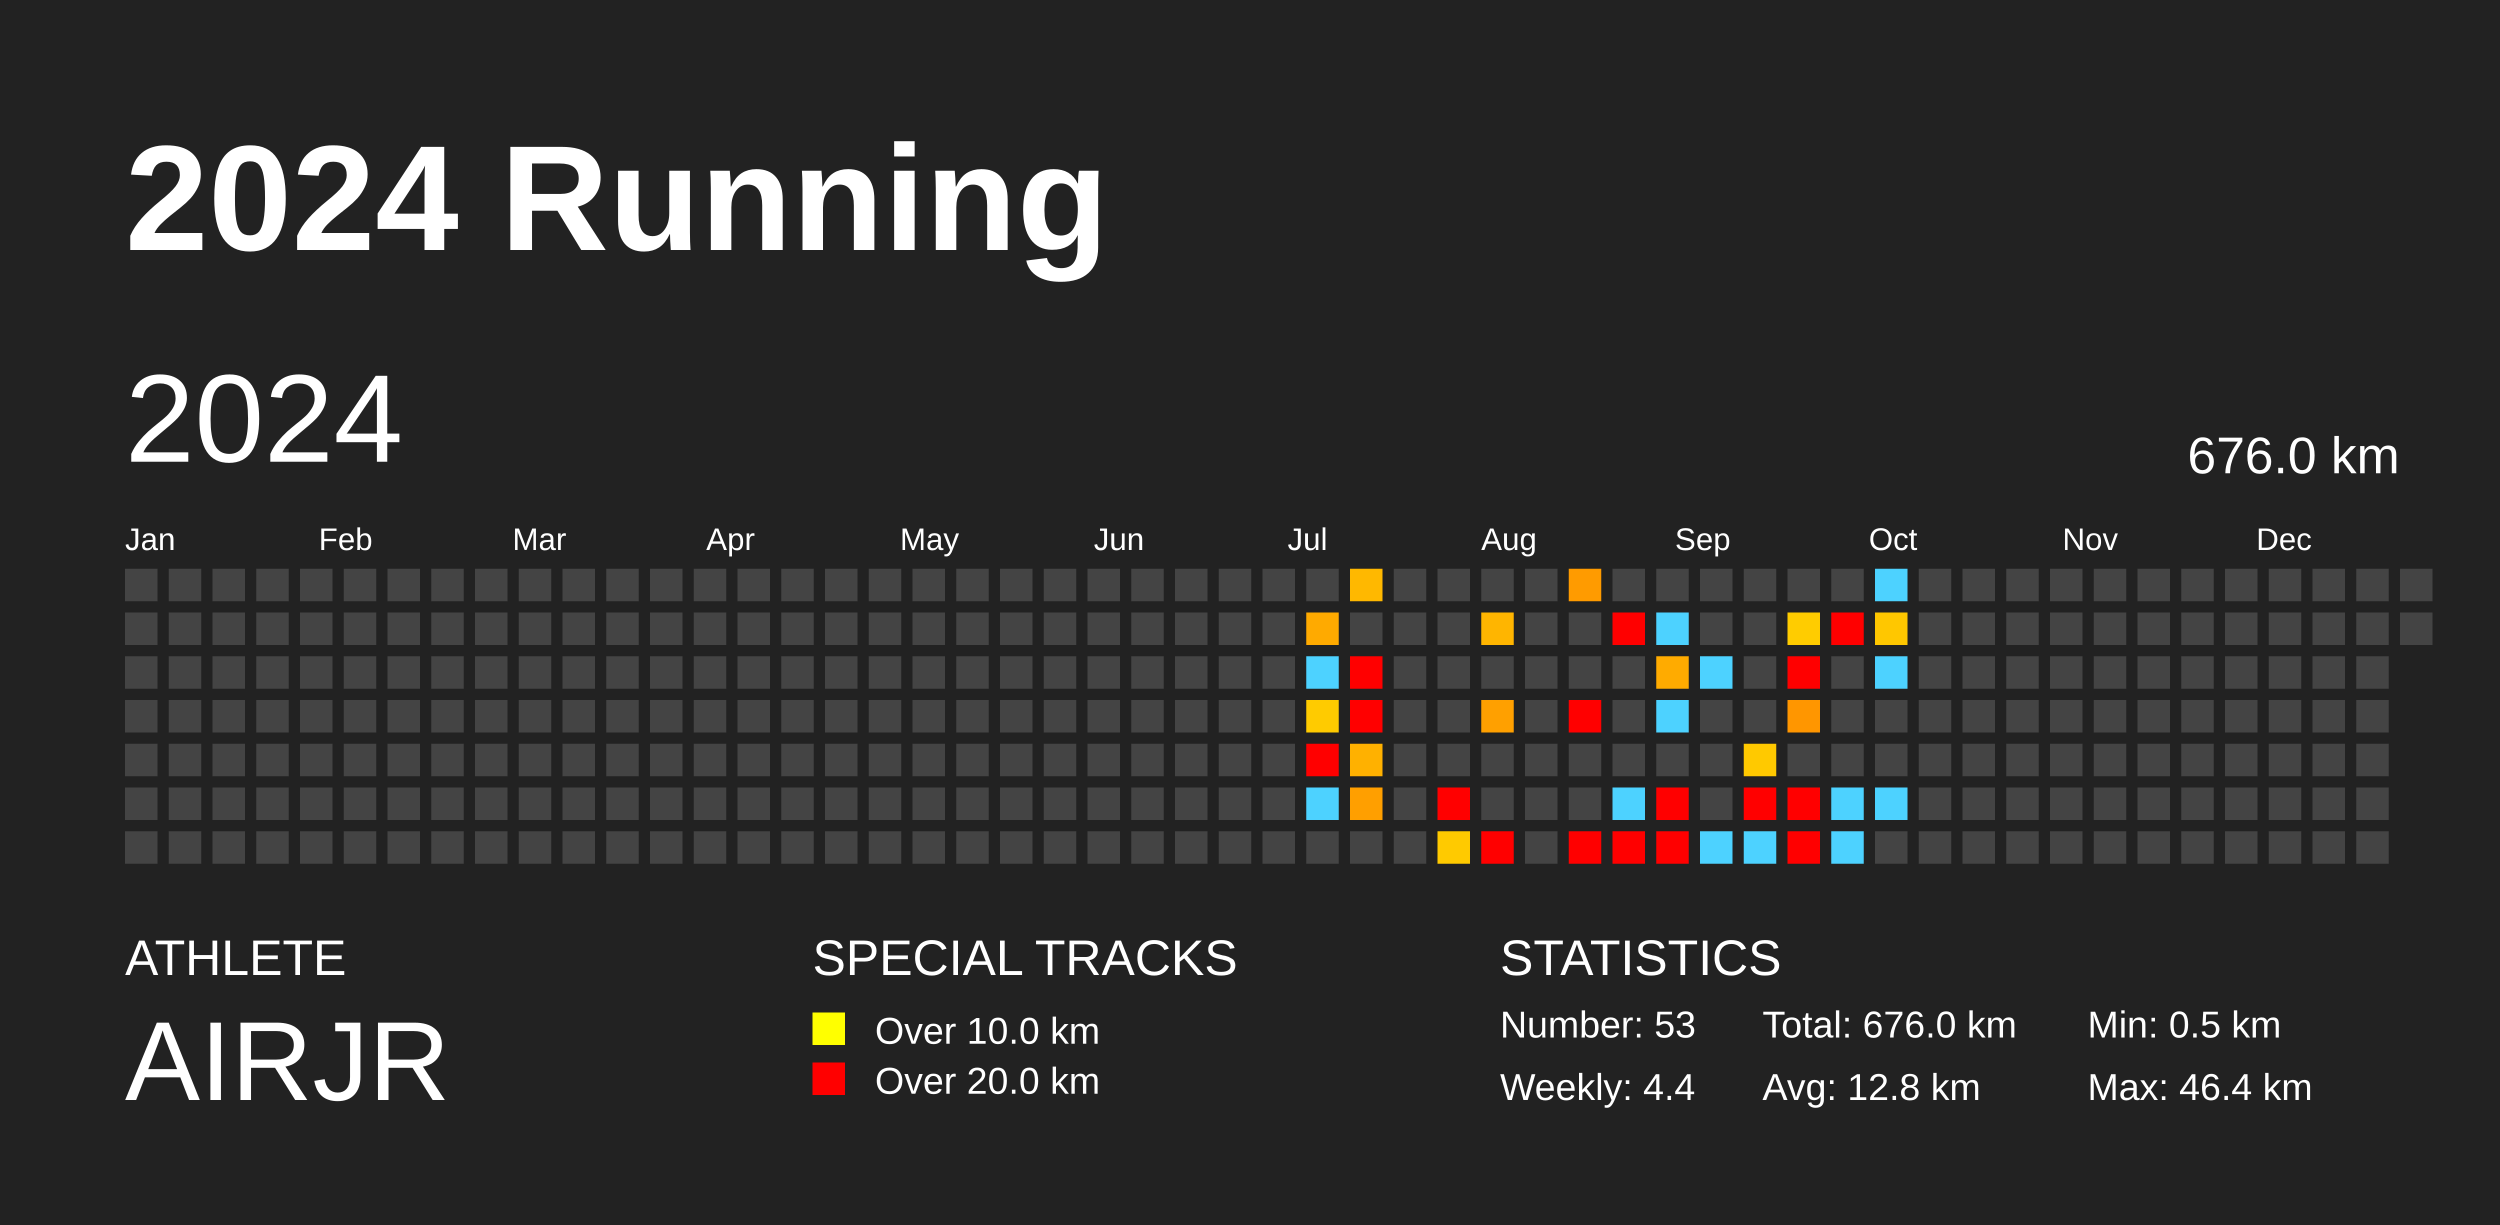
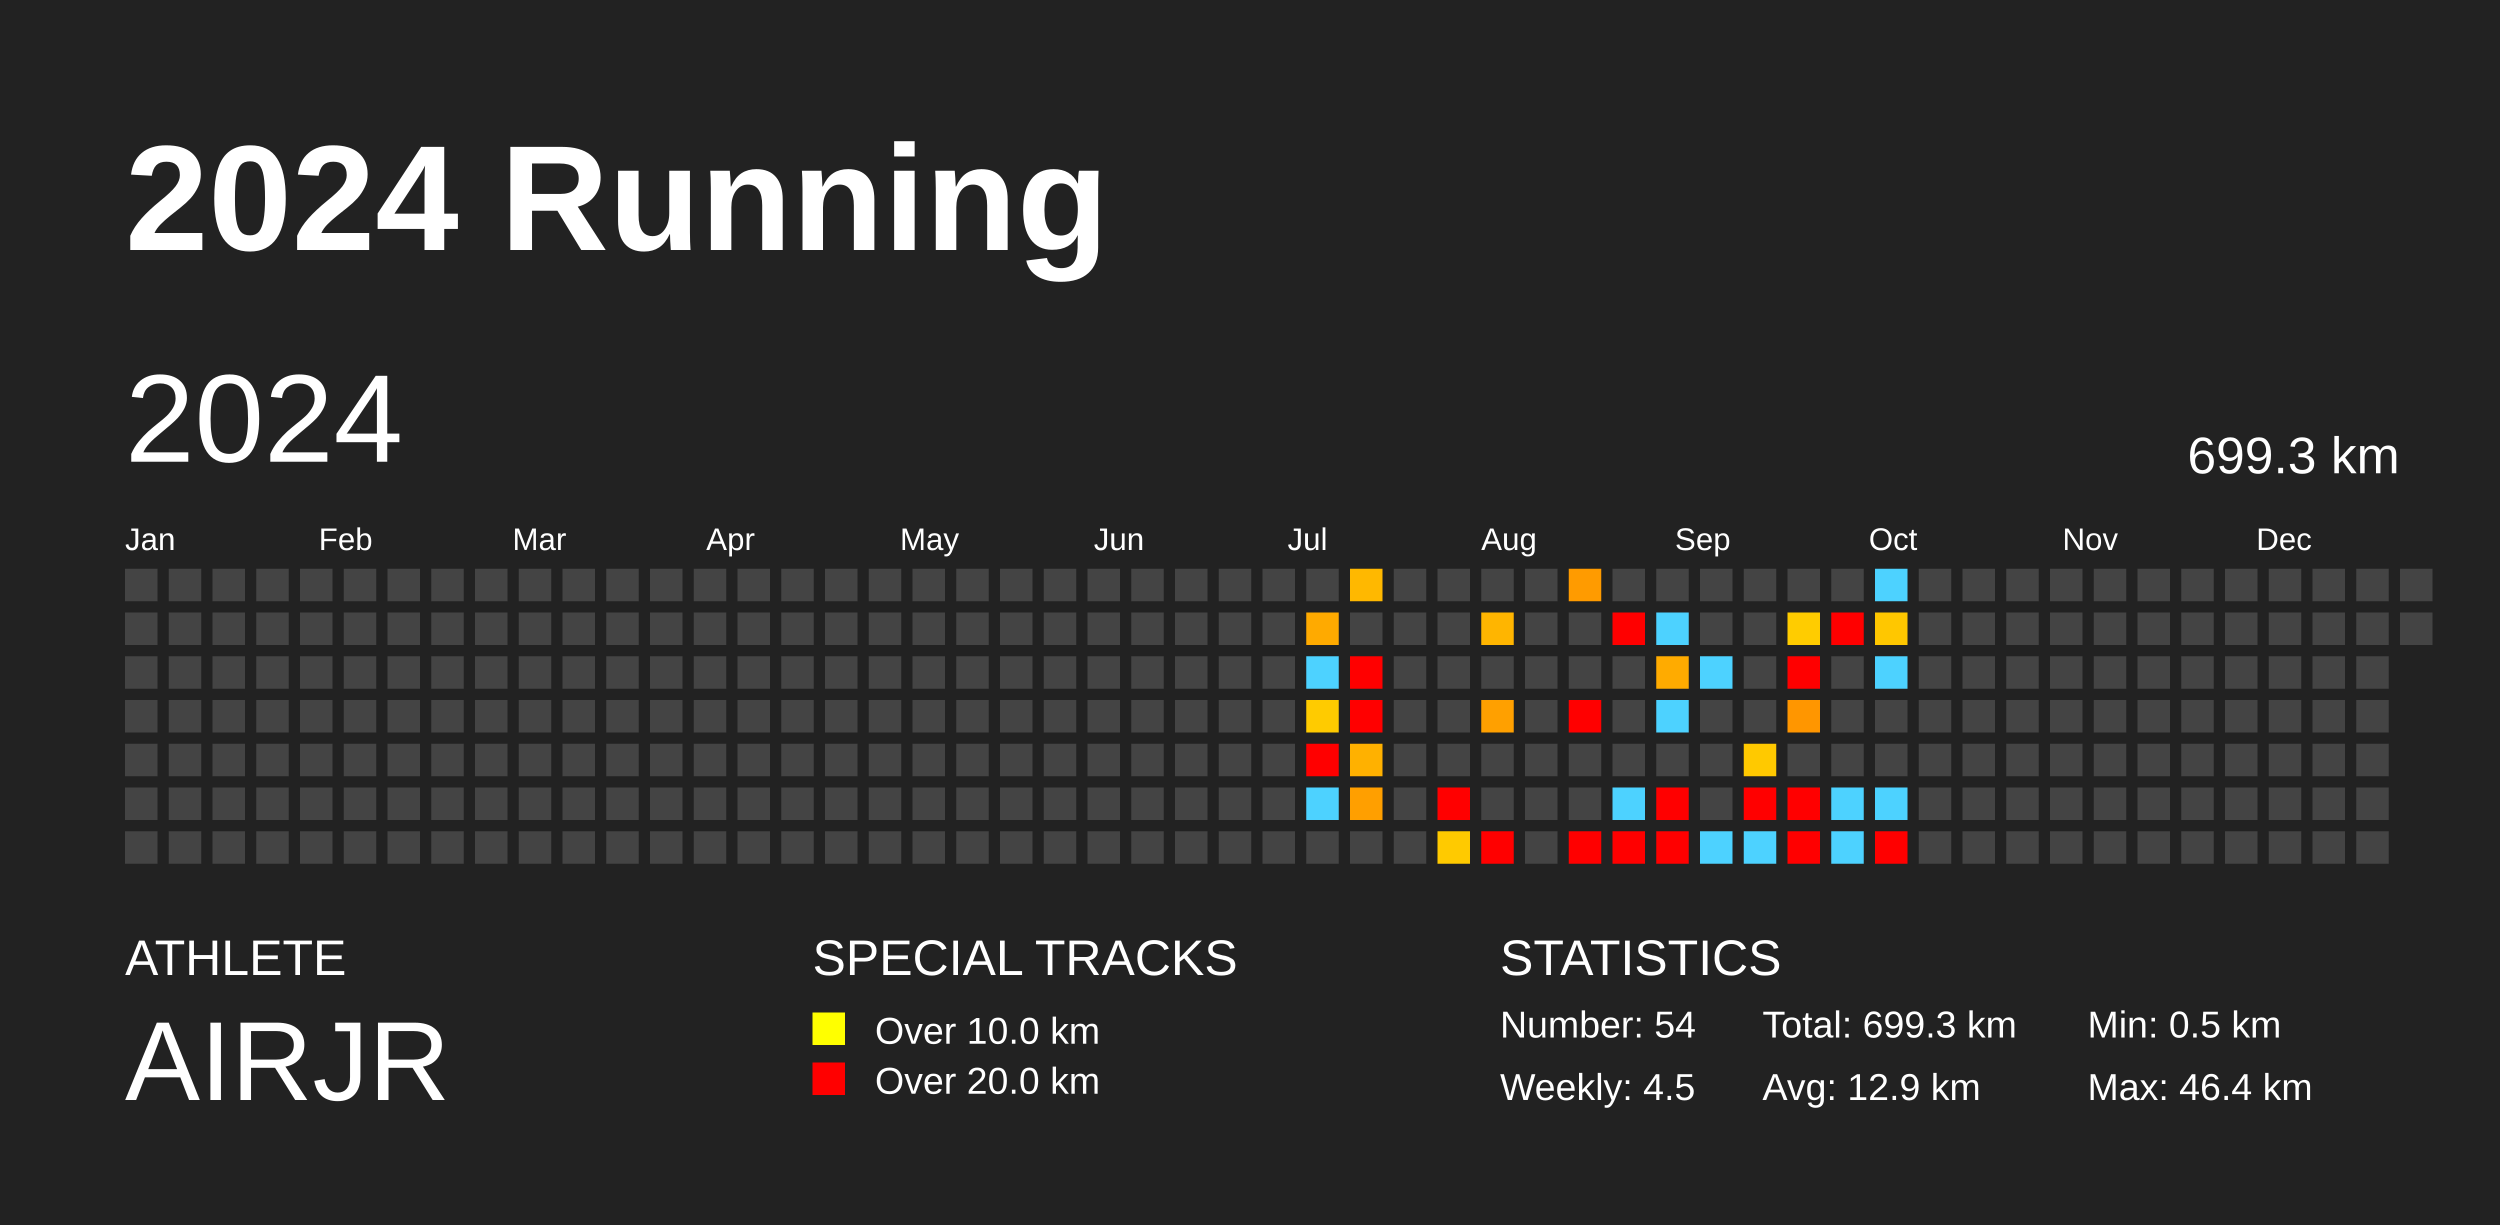
<svg xmlns="http://www.w3.org/2000/svg" baseProfile="full" height="98mm" version="1.1" viewBox="0,0,200,98" width="200mm">
  <defs />
  <rect fill="#222222" height="98" width="200" x="0" y="0" />
  <text fill="#FFFFFF" style="font-size:12px; font-family:Arial; font-weight:bold;" x="10" y="20">2024 Running</text>
  <text fill="#FFFFFF" style="font-size:4px; font-family:Arial" x="10" y="78">ATHLETE</text>
  <text fill="#FFFFFF" style="font-size:9px; font-family:Arial" x="10" y="88">AIRJR</text>
  <text fill="#FFFFFF" style="font-size:4px; font-family:Arial" x="65" y="78">SPECIAL TRACKS</text>
  <rect fill="yellow" height="2.6" width="2.6" x="65" y="81" />
  <text fill="#FFFFFF" style="font-size:3px; font-family:Arial" x="70" y="83.5">Over 10.0 km</text>
  <rect fill="red" height="2.6" width="2.6" x="65" y="85" />
  <text fill="#FFFFFF" style="font-size:3px; font-family:Arial" x="70" y="87.5">Over 20.0 km</text>
  <text fill="#FFFFFF" style="font-size:4px; font-family:Arial" x="120" y="78">STATISTICS</text>
-   <text fill="#FFFFFF" style="font-size:3px; font-family:Arial" x="120" y="83">Number: 53</text>
-   <text fill="#FFFFFF" style="font-size:3px; font-family:Arial" x="120" y="88">Weekly: 4.4</text>
-   <text fill="#FFFFFF" style="font-size:3px; font-family:Arial" x="141" y="83">Total: 676.0 km</text>
-   <text fill="#FFFFFF" style="font-size:3px; font-family:Arial" x="141" y="88">Avg: 12.8 km</text>
+   <text fill="#FFFFFF" style="font-size:3px; font-family:Arial" x="120" y="83">Number: 54</text>
+   <text fill="#FFFFFF" style="font-size:3px; font-family:Arial" x="120" y="88">Weekly: 4.5</text>
+   <text fill="#FFFFFF" style="font-size:3px; font-family:Arial" x="141" y="83">Total: 699.3 km</text>
+   <text fill="#FFFFFF" style="font-size:3px; font-family:Arial" x="141" y="88">Avg: 12.9 km</text>
  <text fill="#FFFFFF" style="font-size:3px; font-family:Arial" x="167" y="83">Min: 0.5 km</text>
  <text fill="#FFFFFF" style="font-size:3px; font-family:Arial" x="167" y="88">Max: 46.4 km</text>
  <text dominant-baseline="hanging" fill="#FFFFFF" style="font-size:10.0px; font-family:Arial;" x="10" y="30">2024</text>
-   <text dominant-baseline="hanging" fill="#FFFFFF" style="font-size:4.125px; font-family:Arial;" x="175" y="35">676.0 km</text>
+   <text dominant-baseline="hanging" fill="#FFFFFF" style="font-size:4.125px; font-family:Arial;" x="175" y="35">699.3 km</text>
  <text fill="#FFFFFF" style="font-size:2.5px; font-family:Arial" x="10.0" y="44">Jan</text>
  <text fill="#FFFFFF" style="font-size:2.5px; font-family:Arial" x="25.5" y="44">Feb</text>
  <text fill="#FFFFFF" style="font-size:2.5px; font-family:Arial" x="41.0" y="44">Mar</text>
  <text fill="#FFFFFF" style="font-size:2.5px; font-family:Arial" x="56.5" y="44">Apr</text>
  <text fill="#FFFFFF" style="font-size:2.5px; font-family:Arial" x="72.0" y="44">May</text>
  <text fill="#FFFFFF" style="font-size:2.5px; font-family:Arial" x="87.5" y="44">Jun</text>
  <text fill="#FFFFFF" style="font-size:2.5px; font-family:Arial" x="103.0" y="44">Jul</text>
  <text fill="#FFFFFF" style="font-size:2.5px; font-family:Arial" x="118.5" y="44">Aug</text>
  <text fill="#FFFFFF" style="font-size:2.5px; font-family:Arial" x="134.0" y="44">Sep</text>
  <text fill="#FFFFFF" style="font-size:2.5px; font-family:Arial" x="149.5" y="44">Oct</text>
  <text fill="#FFFFFF" style="font-size:2.5px; font-family:Arial" x="165.0" y="44">Nov</text>
  <text fill="#FFFFFF" style="font-size:2.5px; font-family:Arial" x="180.5" y="44">Dec</text>
  <rect fill="#444444" height="2.6" width="2.6" x="10.0" y="45.5" />
  <rect fill="#444444" height="2.6" width="2.6" x="10.0" y="49.0" />
  <rect fill="#444444" height="2.6" width="2.6" x="10.0" y="52.5" />
  <rect fill="#444444" height="2.6" width="2.6" x="10.0" y="56.0" />
  <rect fill="#444444" height="2.6" width="2.6" x="10.0" y="59.5" />
  <rect fill="#444444" height="2.6" width="2.6" x="10.0" y="63.0" />
  <rect fill="#444444" height="2.6" width="2.6" x="10.0" y="66.5" />
  <rect fill="#444444" height="2.6" width="2.6" x="13.5" y="45.5" />
  <rect fill="#444444" height="2.6" width="2.6" x="13.5" y="49.0" />
  <rect fill="#444444" height="2.6" width="2.6" x="13.5" y="52.5" />
  <rect fill="#444444" height="2.6" width="2.6" x="13.5" y="56.0" />
  <rect fill="#444444" height="2.6" width="2.6" x="13.5" y="59.5" />
  <rect fill="#444444" height="2.6" width="2.6" x="13.5" y="63.0" />
  <rect fill="#444444" height="2.6" width="2.6" x="13.5" y="66.5" />
  <rect fill="#444444" height="2.6" width="2.6" x="17.0" y="45.5" />
  <rect fill="#444444" height="2.6" width="2.6" x="17.0" y="49.0" />
  <rect fill="#444444" height="2.6" width="2.6" x="17.0" y="52.5" />
  <rect fill="#444444" height="2.6" width="2.6" x="17.0" y="56.0" />
  <rect fill="#444444" height="2.6" width="2.6" x="17.0" y="59.5" />
  <rect fill="#444444" height="2.6" width="2.6" x="17.0" y="63.0" />
  <rect fill="#444444" height="2.6" width="2.6" x="17.0" y="66.5" />
  <rect fill="#444444" height="2.6" width="2.6" x="20.5" y="45.5" />
  <rect fill="#444444" height="2.6" width="2.6" x="20.5" y="49.0" />
  <rect fill="#444444" height="2.6" width="2.6" x="20.5" y="52.5" />
  <rect fill="#444444" height="2.6" width="2.6" x="20.5" y="56.0" />
  <rect fill="#444444" height="2.6" width="2.6" x="20.5" y="59.5" />
  <rect fill="#444444" height="2.6" width="2.6" x="20.5" y="63.0" />
  <rect fill="#444444" height="2.6" width="2.6" x="20.5" y="66.5" />
  <rect fill="#444444" height="2.6" width="2.6" x="24.0" y="45.5" />
  <rect fill="#444444" height="2.6" width="2.6" x="24.0" y="49.0" />
  <rect fill="#444444" height="2.6" width="2.6" x="24.0" y="52.5" />
  <rect fill="#444444" height="2.6" width="2.6" x="24.0" y="56.0" />
  <rect fill="#444444" height="2.6" width="2.6" x="24.0" y="59.5" />
  <rect fill="#444444" height="2.6" width="2.6" x="24.0" y="63.0" />
  <rect fill="#444444" height="2.6" width="2.6" x="24.0" y="66.5" />
  <rect fill="#444444" height="2.6" width="2.6" x="27.5" y="45.5" />
  <rect fill="#444444" height="2.6" width="2.6" x="27.5" y="49.0" />
  <rect fill="#444444" height="2.6" width="2.6" x="27.5" y="52.5" />
  <rect fill="#444444" height="2.6" width="2.6" x="27.5" y="56.0" />
  <rect fill="#444444" height="2.6" width="2.6" x="27.5" y="59.5" />
  <rect fill="#444444" height="2.6" width="2.6" x="27.5" y="63.0" />
  <rect fill="#444444" height="2.6" width="2.6" x="27.5" y="66.5" />
  <rect fill="#444444" height="2.6" width="2.6" x="31.0" y="45.5" />
  <rect fill="#444444" height="2.6" width="2.6" x="31.0" y="49.0" />
  <rect fill="#444444" height="2.6" width="2.6" x="31.0" y="52.5" />
  <rect fill="#444444" height="2.6" width="2.6" x="31.0" y="56.0" />
  <rect fill="#444444" height="2.6" width="2.6" x="31.0" y="59.5" />
  <rect fill="#444444" height="2.6" width="2.6" x="31.0" y="63.0" />
  <rect fill="#444444" height="2.6" width="2.6" x="31.0" y="66.5" />
  <rect fill="#444444" height="2.6" width="2.6" x="34.5" y="45.5" />
  <rect fill="#444444" height="2.6" width="2.6" x="34.5" y="49.0" />
  <rect fill="#444444" height="2.6" width="2.6" x="34.5" y="52.5" />
  <rect fill="#444444" height="2.6" width="2.6" x="34.5" y="56.0" />
  <rect fill="#444444" height="2.6" width="2.6" x="34.5" y="59.5" />
  <rect fill="#444444" height="2.6" width="2.6" x="34.5" y="63.0" />
  <rect fill="#444444" height="2.6" width="2.6" x="34.5" y="66.5" />
  <rect fill="#444444" height="2.6" width="2.6" x="38.0" y="45.5" />
  <rect fill="#444444" height="2.6" width="2.6" x="38.0" y="49.0" />
  <rect fill="#444444" height="2.6" width="2.6" x="38.0" y="52.5" />
  <rect fill="#444444" height="2.6" width="2.6" x="38.0" y="56.0" />
  <rect fill="#444444" height="2.6" width="2.6" x="38.0" y="59.5" />
  <rect fill="#444444" height="2.6" width="2.6" x="38.0" y="63.0" />
  <rect fill="#444444" height="2.6" width="2.6" x="38.0" y="66.5" />
  <rect fill="#444444" height="2.6" width="2.6" x="41.5" y="45.5" />
  <rect fill="#444444" height="2.6" width="2.6" x="41.5" y="49.0" />
  <rect fill="#444444" height="2.6" width="2.6" x="41.5" y="52.5" />
  <rect fill="#444444" height="2.6" width="2.6" x="41.5" y="56.0" />
  <rect fill="#444444" height="2.6" width="2.6" x="41.5" y="59.5" />
  <rect fill="#444444" height="2.6" width="2.6" x="41.5" y="63.0" />
  <rect fill="#444444" height="2.6" width="2.6" x="41.5" y="66.5" />
  <rect fill="#444444" height="2.6" width="2.6" x="45.0" y="45.5" />
  <rect fill="#444444" height="2.6" width="2.6" x="45.0" y="49.0" />
  <rect fill="#444444" height="2.6" width="2.6" x="45.0" y="52.5" />
  <rect fill="#444444" height="2.6" width="2.6" x="45.0" y="56.0" />
  <rect fill="#444444" height="2.6" width="2.6" x="45.0" y="59.5" />
  <rect fill="#444444" height="2.6" width="2.6" x="45.0" y="63.0" />
  <rect fill="#444444" height="2.6" width="2.6" x="45.0" y="66.5" />
  <rect fill="#444444" height="2.6" width="2.6" x="48.5" y="45.5" />
  <rect fill="#444444" height="2.6" width="2.6" x="48.5" y="49.0" />
  <rect fill="#444444" height="2.6" width="2.6" x="48.5" y="52.5" />
  <rect fill="#444444" height="2.6" width="2.6" x="48.5" y="56.0" />
  <rect fill="#444444" height="2.6" width="2.6" x="48.5" y="59.5" />
  <rect fill="#444444" height="2.6" width="2.6" x="48.5" y="63.0" />
  <rect fill="#444444" height="2.6" width="2.6" x="48.5" y="66.5" />
  <rect fill="#444444" height="2.6" width="2.6" x="52.0" y="45.5" />
  <rect fill="#444444" height="2.6" width="2.6" x="52.0" y="49.0" />
  <rect fill="#444444" height="2.6" width="2.6" x="52.0" y="52.5" />
  <rect fill="#444444" height="2.6" width="2.6" x="52.0" y="56.0" />
  <rect fill="#444444" height="2.6" width="2.6" x="52.0" y="59.5" />
  <rect fill="#444444" height="2.6" width="2.6" x="52.0" y="63.0" />
  <rect fill="#444444" height="2.6" width="2.6" x="52.0" y="66.5" />
  <rect fill="#444444" height="2.6" width="2.6" x="55.5" y="45.5" />
  <rect fill="#444444" height="2.6" width="2.6" x="55.5" y="49.0" />
  <rect fill="#444444" height="2.6" width="2.6" x="55.5" y="52.5" />
  <rect fill="#444444" height="2.6" width="2.6" x="55.5" y="56.0" />
  <rect fill="#444444" height="2.6" width="2.6" x="55.5" y="59.5" />
  <rect fill="#444444" height="2.6" width="2.6" x="55.5" y="63.0" />
  <rect fill="#444444" height="2.6" width="2.6" x="55.5" y="66.5" />
  <rect fill="#444444" height="2.6" width="2.6" x="59.0" y="45.5" />
  <rect fill="#444444" height="2.6" width="2.6" x="59.0" y="49.0" />
  <rect fill="#444444" height="2.6" width="2.6" x="59.0" y="52.5" />
  <rect fill="#444444" height="2.6" width="2.6" x="59.0" y="56.0" />
  <rect fill="#444444" height="2.6" width="2.6" x="59.0" y="59.5" />
  <rect fill="#444444" height="2.6" width="2.6" x="59.0" y="63.0" />
  <rect fill="#444444" height="2.6" width="2.6" x="59.0" y="66.5" />
  <rect fill="#444444" height="2.6" width="2.6" x="62.5" y="45.5" />
  <rect fill="#444444" height="2.6" width="2.6" x="62.5" y="49.0" />
  <rect fill="#444444" height="2.6" width="2.6" x="62.5" y="52.5" />
  <rect fill="#444444" height="2.6" width="2.6" x="62.5" y="56.0" />
  <rect fill="#444444" height="2.6" width="2.6" x="62.5" y="59.5" />
  <rect fill="#444444" height="2.6" width="2.6" x="62.5" y="63.0" />
  <rect fill="#444444" height="2.6" width="2.6" x="62.5" y="66.5" />
  <rect fill="#444444" height="2.6" width="2.6" x="66.0" y="45.5" />
  <rect fill="#444444" height="2.6" width="2.6" x="66.0" y="49.0" />
  <rect fill="#444444" height="2.6" width="2.6" x="66.0" y="52.5" />
  <rect fill="#444444" height="2.6" width="2.6" x="66.0" y="56.0" />
  <rect fill="#444444" height="2.6" width="2.6" x="66.0" y="59.5" />
  <rect fill="#444444" height="2.6" width="2.6" x="66.0" y="63.0" />
  <rect fill="#444444" height="2.6" width="2.6" x="66.0" y="66.5" />
  <rect fill="#444444" height="2.6" width="2.6" x="69.5" y="45.5" />
  <rect fill="#444444" height="2.6" width="2.6" x="69.5" y="49.0" />
  <rect fill="#444444" height="2.6" width="2.6" x="69.5" y="52.5" />
  <rect fill="#444444" height="2.6" width="2.6" x="69.5" y="56.0" />
  <rect fill="#444444" height="2.6" width="2.6" x="69.5" y="59.5" />
  <rect fill="#444444" height="2.6" width="2.6" x="69.5" y="63.0" />
  <rect fill="#444444" height="2.6" width="2.6" x="69.5" y="66.5" />
  <rect fill="#444444" height="2.6" width="2.6" x="73.0" y="45.5" />
  <rect fill="#444444" height="2.6" width="2.6" x="73.0" y="49.0" />
  <rect fill="#444444" height="2.6" width="2.6" x="73.0" y="52.5" />
  <rect fill="#444444" height="2.6" width="2.6" x="73.0" y="56.0" />
  <rect fill="#444444" height="2.6" width="2.6" x="73.0" y="59.5" />
  <rect fill="#444444" height="2.6" width="2.6" x="73.0" y="63.0" />
  <rect fill="#444444" height="2.6" width="2.6" x="73.0" y="66.5" />
  <rect fill="#444444" height="2.6" width="2.6" x="76.5" y="45.5" />
  <rect fill="#444444" height="2.6" width="2.6" x="76.5" y="49.0" />
  <rect fill="#444444" height="2.6" width="2.6" x="76.5" y="52.5" />
  <rect fill="#444444" height="2.6" width="2.6" x="76.5" y="56.0" />
  <rect fill="#444444" height="2.6" width="2.6" x="76.5" y="59.5" />
  <rect fill="#444444" height="2.6" width="2.6" x="76.5" y="63.0" />
  <rect fill="#444444" height="2.6" width="2.6" x="76.5" y="66.5" />
  <rect fill="#444444" height="2.6" width="2.6" x="80.0" y="45.5" />
  <rect fill="#444444" height="2.6" width="2.6" x="80.0" y="49.0" />
  <rect fill="#444444" height="2.6" width="2.6" x="80.0" y="52.5" />
  <rect fill="#444444" height="2.6" width="2.6" x="80.0" y="56.0" />
  <rect fill="#444444" height="2.6" width="2.6" x="80.0" y="59.5" />
  <rect fill="#444444" height="2.6" width="2.6" x="80.0" y="63.0" />
  <rect fill="#444444" height="2.6" width="2.6" x="80.0" y="66.5" />
  <rect fill="#444444" height="2.6" width="2.6" x="83.5" y="45.5" />
  <rect fill="#444444" height="2.6" width="2.6" x="83.5" y="49.0" />
  <rect fill="#444444" height="2.6" width="2.6" x="83.5" y="52.5" />
  <rect fill="#444444" height="2.6" width="2.6" x="83.5" y="56.0" />
  <rect fill="#444444" height="2.6" width="2.6" x="83.5" y="59.5" />
  <rect fill="#444444" height="2.6" width="2.6" x="83.5" y="63.0" />
  <rect fill="#444444" height="2.6" width="2.6" x="83.5" y="66.5" />
  <rect fill="#444444" height="2.6" width="2.6" x="87.0" y="45.5" />
  <rect fill="#444444" height="2.6" width="2.6" x="87.0" y="49.0" />
  <rect fill="#444444" height="2.6" width="2.6" x="87.0" y="52.5" />
  <rect fill="#444444" height="2.6" width="2.6" x="87.0" y="56.0" />
  <rect fill="#444444" height="2.6" width="2.6" x="87.0" y="59.5" />
  <rect fill="#444444" height="2.6" width="2.6" x="87.0" y="63.0" />
  <rect fill="#444444" height="2.6" width="2.6" x="87.0" y="66.5" />
  <rect fill="#444444" height="2.6" width="2.6" x="90.5" y="45.5" />
  <rect fill="#444444" height="2.6" width="2.6" x="90.5" y="49.0" />
  <rect fill="#444444" height="2.6" width="2.6" x="90.5" y="52.5" />
  <rect fill="#444444" height="2.6" width="2.6" x="90.5" y="56.0" />
  <rect fill="#444444" height="2.6" width="2.6" x="90.5" y="59.5" />
  <rect fill="#444444" height="2.6" width="2.6" x="90.5" y="63.0" />
  <rect fill="#444444" height="2.6" width="2.6" x="90.5" y="66.5" />
  <rect fill="#444444" height="2.6" width="2.6" x="94.0" y="45.5" />
  <rect fill="#444444" height="2.6" width="2.6" x="94.0" y="49.0" />
  <rect fill="#444444" height="2.6" width="2.6" x="94.0" y="52.5" />
  <rect fill="#444444" height="2.6" width="2.6" x="94.0" y="56.0" />
  <rect fill="#444444" height="2.6" width="2.6" x="94.0" y="59.5" />
  <rect fill="#444444" height="2.6" width="2.6" x="94.0" y="63.0" />
  <rect fill="#444444" height="2.6" width="2.6" x="94.0" y="66.5" />
  <rect fill="#444444" height="2.6" width="2.6" x="97.5" y="45.5" />
  <rect fill="#444444" height="2.6" width="2.6" x="97.5" y="49.0" />
  <rect fill="#444444" height="2.6" width="2.6" x="97.5" y="52.5" />
  <rect fill="#444444" height="2.6" width="2.6" x="97.5" y="56.0" />
  <rect fill="#444444" height="2.6" width="2.6" x="97.5" y="59.5" />
  <rect fill="#444444" height="2.6" width="2.6" x="97.5" y="63.0" />
  <rect fill="#444444" height="2.6" width="2.6" x="97.5" y="66.5" />
  <rect fill="#444444" height="2.6" width="2.6" x="101.0" y="45.5" />
  <rect fill="#444444" height="2.6" width="2.6" x="101.0" y="49.0" />
  <rect fill="#444444" height="2.6" width="2.6" x="101.0" y="52.5" />
  <rect fill="#444444" height="2.6" width="2.6" x="101.0" y="56.0" />
  <rect fill="#444444" height="2.6" width="2.6" x="101.0" y="59.5" />
  <rect fill="#444444" height="2.6" width="2.6" x="101.0" y="63.0" />
  <rect fill="#444444" height="2.6" width="2.6" x="101.0" y="66.5" />
  <rect fill="#444444" height="2.6" width="2.6" x="104.5" y="45.5" />
  <rect fill="#ffaa00" height="2.6" width="2.6" x="104.5" y="49.0" />
  <rect fill="#4dd2ff" height="2.6" width="2.6" x="104.5" y="52.5" />
  <rect fill="#ffcb00" height="2.6" width="2.6" x="104.5" y="56.0" />
  <rect fill="red" height="2.6" width="2.6" x="104.5" y="59.5" />
  <rect fill="#4dd2ff" height="2.6" width="2.6" x="104.5" y="63.0" />
  <rect fill="#444444" height="2.6" width="2.6" x="104.5" y="66.5" />
  <rect fill="#ffb800" height="2.6" width="2.6" x="108.0" y="45.5" />
  <rect fill="#444444" height="2.6" width="2.6" x="108.0" y="49.0" />
  <rect fill="red" height="2.6" width="2.6" x="108.0" y="52.5" />
  <rect fill="red" height="2.6" width="2.6" x="108.0" y="56.0" />
  <rect fill="#ffb100" height="2.6" width="2.6" x="108.0" y="59.5" />
  <rect fill="#ff9f00" height="2.6" width="2.6" x="108.0" y="63.0" />
  <rect fill="#444444" height="2.6" width="2.6" x="108.0" y="66.5" />
  <rect fill="#444444" height="2.6" width="2.6" x="111.5" y="45.5" />
  <rect fill="#444444" height="2.6" width="2.6" x="111.5" y="49.0" />
  <rect fill="#444444" height="2.6" width="2.6" x="111.5" y="52.5" />
  <rect fill="#444444" height="2.6" width="2.6" x="111.5" y="56.0" />
  <rect fill="#444444" height="2.6" width="2.6" x="111.5" y="59.5" />
  <rect fill="#444444" height="2.6" width="2.6" x="111.5" y="63.0" />
  <rect fill="#444444" height="2.6" width="2.6" x="111.5" y="66.5" />
  <rect fill="#444444" height="2.6" width="2.6" x="115.0" y="45.5" />
  <rect fill="#444444" height="2.6" width="2.6" x="115.0" y="49.0" />
  <rect fill="#444444" height="2.6" width="2.6" x="115.0" y="52.5" />
  <rect fill="#444444" height="2.6" width="2.6" x="115.0" y="56.0" />
  <rect fill="#444444" height="2.6" width="2.6" x="115.0" y="59.5" />
  <rect fill="red" height="2.6" width="2.6" x="115.0" y="63.0" />
  <rect fill="#ffca00" height="2.6" width="2.6" x="115.0" y="66.5" />
  <rect fill="#444444" height="2.6" width="2.6" x="118.5" y="45.5" />
  <rect fill="#ffb500" height="2.6" width="2.6" x="118.5" y="49.0" />
  <rect fill="#444444" height="2.6" width="2.6" x="118.5" y="52.5" />
  <rect fill="#ffa000" height="2.6" width="2.6" x="118.5" y="56.0" />
  <rect fill="#444444" height="2.6" width="2.6" x="118.5" y="59.5" />
  <rect fill="#444444" height="2.6" width="2.6" x="118.5" y="63.0" />
  <rect fill="red" height="2.6" width="2.6" x="118.5" y="66.5" />
  <rect fill="#444444" height="2.6" width="2.6" x="122.0" y="45.5" />
  <rect fill="#444444" height="2.6" width="2.6" x="122.0" y="49.0" />
  <rect fill="#444444" height="2.6" width="2.6" x="122.0" y="52.5" />
  <rect fill="#444444" height="2.6" width="2.6" x="122.0" y="56.0" />
  <rect fill="#444444" height="2.6" width="2.6" x="122.0" y="59.5" />
  <rect fill="#444444" height="2.6" width="2.6" x="122.0" y="63.0" />
  <rect fill="#444444" height="2.6" width="2.6" x="122.0" y="66.5" />
  <rect fill="#ff9b00" height="2.6" width="2.6" x="125.5" y="45.5" />
  <rect fill="#444444" height="2.6" width="2.6" x="125.5" y="49.0" />
  <rect fill="#444444" height="2.6" width="2.6" x="125.5" y="52.5" />
  <rect fill="red" height="2.6" width="2.6" x="125.5" y="56.0" />
  <rect fill="#444444" height="2.6" width="2.6" x="125.5" y="59.5" />
  <rect fill="#444444" height="2.6" width="2.6" x="125.5" y="63.0" />
  <rect fill="red" height="2.6" width="2.6" x="125.5" y="66.5" />
  <rect fill="#444444" height="2.6" width="2.6" x="129.0" y="45.5" />
  <rect fill="red" height="2.6" width="2.6" x="129.0" y="49.0" />
  <rect fill="#444444" height="2.6" width="2.6" x="129.0" y="52.5" />
  <rect fill="#444444" height="2.6" width="2.6" x="129.0" y="56.0" />
  <rect fill="#444444" height="2.6" width="2.6" x="129.0" y="59.5" />
  <rect fill="#4dd2ff" height="2.6" width="2.6" x="129.0" y="63.0" />
  <rect fill="red" height="2.6" width="2.6" x="129.0" y="66.5" />
  <rect fill="#444444" height="2.6" width="2.6" x="132.5" y="45.5" />
  <rect fill="#4dd2ff" height="2.6" width="2.6" x="132.5" y="49.0" />
  <rect fill="#ffab00" height="2.6" width="2.6" x="132.5" y="52.5" />
  <rect fill="#4dd2ff" height="2.6" width="2.6" x="132.5" y="56.0" />
  <rect fill="#444444" height="2.6" width="2.6" x="132.5" y="59.5" />
  <rect fill="red" height="2.6" width="2.6" x="132.5" y="63.0" />
  <rect fill="red" height="2.6" width="2.6" x="132.5" y="66.5" />
  <rect fill="#444444" height="2.6" width="2.6" x="136.0" y="45.5" />
  <rect fill="#444444" height="2.6" width="2.6" x="136.0" y="49.0" />
  <rect fill="#4dd2ff" height="2.6" width="2.6" x="136.0" y="52.5" />
  <rect fill="#444444" height="2.6" width="2.6" x="136.0" y="56.0" />
  <rect fill="#444444" height="2.6" width="2.6" x="136.0" y="59.5" />
  <rect fill="#444444" height="2.6" width="2.6" x="136.0" y="63.0" />
  <rect fill="#4dd2ff" height="2.6" width="2.6" x="136.0" y="66.5" />
  <rect fill="#444444" height="2.6" width="2.6" x="139.5" y="45.5" />
  <rect fill="#444444" height="2.6" width="2.6" x="139.5" y="49.0" />
  <rect fill="#444444" height="2.6" width="2.6" x="139.5" y="52.5" />
  <rect fill="#444444" height="2.6" width="2.6" x="139.5" y="56.0" />
  <rect fill="#ffc900" height="2.6" width="2.6" x="139.5" y="59.5" />
  <rect fill="red" height="2.6" width="2.6" x="139.5" y="63.0" />
  <rect fill="#4dd2ff" height="2.6" width="2.6" x="139.5" y="66.5" />
  <rect fill="#444444" height="2.6" width="2.6" x="143.0" y="45.5" />
  <rect fill="#ffcc00" height="2.6" width="2.6" x="143.0" y="49.0" />
  <rect fill="red" height="2.6" width="2.6" x="143.0" y="52.5" />
  <rect fill="#ff9600" height="2.6" width="2.6" x="143.0" y="56.0" />
  <rect fill="#444444" height="2.6" width="2.6" x="143.0" y="59.5" />
  <rect fill="red" height="2.6" width="2.6" x="143.0" y="63.0" />
  <rect fill="red" height="2.6" width="2.6" x="143.0" y="66.5" />
  <rect fill="#444444" height="2.6" width="2.6" x="146.5" y="45.5" />
  <rect fill="red" height="2.6" width="2.6" x="146.5" y="49.0" />
  <rect fill="#444444" height="2.6" width="2.6" x="146.5" y="52.5" />
  <rect fill="#444444" height="2.6" width="2.6" x="146.5" y="56.0" />
  <rect fill="#444444" height="2.6" width="2.6" x="146.5" y="59.5" />
  <rect fill="#4dd2ff" height="2.6" width="2.6" x="146.5" y="63.0" />
  <rect fill="#4dd2ff" height="2.6" width="2.6" x="146.5" y="66.5" />
  <rect fill="#4dd2ff" height="2.6" width="2.6" x="150.0" y="45.5" />
  <rect fill="#ffc700" height="2.6" width="2.6" x="150.0" y="49.0" />
  <rect fill="#4dd2ff" height="2.6" width="2.6" x="150.0" y="52.5" />
  <rect fill="#444444" height="2.6" width="2.6" x="150.0" y="56.0" />
  <rect fill="#444444" height="2.6" width="2.6" x="150.0" y="59.5" />
  <rect fill="#4dd2ff" height="2.6" width="2.6" x="150.0" y="63.0" />
-   <rect fill="#444444" height="2.6" width="2.6" x="150.0" y="66.5" />
+   <rect fill="red" height="2.6" width="2.6" x="150.0" y="66.5" />
  <rect fill="#444444" height="2.6" width="2.6" x="153.5" y="45.5" />
  <rect fill="#444444" height="2.6" width="2.6" x="153.5" y="49.0" />
  <rect fill="#444444" height="2.6" width="2.6" x="153.5" y="52.5" />
  <rect fill="#444444" height="2.6" width="2.6" x="153.5" y="56.0" />
  <rect fill="#444444" height="2.6" width="2.6" x="153.5" y="59.5" />
  <rect fill="#444444" height="2.6" width="2.6" x="153.5" y="63.0" />
  <rect fill="#444444" height="2.6" width="2.6" x="153.5" y="66.5" />
  <rect fill="#444444" height="2.6" width="2.6" x="157.0" y="45.5" />
  <rect fill="#444444" height="2.6" width="2.6" x="157.0" y="49.0" />
  <rect fill="#444444" height="2.6" width="2.6" x="157.0" y="52.5" />
  <rect fill="#444444" height="2.6" width="2.6" x="157.0" y="56.0" />
  <rect fill="#444444" height="2.6" width="2.6" x="157.0" y="59.5" />
  <rect fill="#444444" height="2.6" width="2.6" x="157.0" y="63.0" />
  <rect fill="#444444" height="2.6" width="2.6" x="157.0" y="66.5" />
  <rect fill="#444444" height="2.6" width="2.6" x="160.5" y="45.5" />
  <rect fill="#444444" height="2.6" width="2.6" x="160.5" y="49.0" />
  <rect fill="#444444" height="2.6" width="2.6" x="160.5" y="52.5" />
  <rect fill="#444444" height="2.6" width="2.6" x="160.5" y="56.0" />
  <rect fill="#444444" height="2.6" width="2.6" x="160.5" y="59.5" />
  <rect fill="#444444" height="2.6" width="2.6" x="160.5" y="63.0" />
  <rect fill="#444444" height="2.6" width="2.6" x="160.5" y="66.5" />
  <rect fill="#444444" height="2.6" width="2.6" x="164.0" y="45.5" />
  <rect fill="#444444" height="2.6" width="2.6" x="164.0" y="49.0" />
  <rect fill="#444444" height="2.6" width="2.6" x="164.0" y="52.5" />
  <rect fill="#444444" height="2.6" width="2.6" x="164.0" y="56.0" />
  <rect fill="#444444" height="2.6" width="2.6" x="164.0" y="59.5" />
  <rect fill="#444444" height="2.6" width="2.6" x="164.0" y="63.0" />
  <rect fill="#444444" height="2.6" width="2.6" x="164.0" y="66.5" />
  <rect fill="#444444" height="2.6" width="2.6" x="167.5" y="45.5" />
  <rect fill="#444444" height="2.6" width="2.6" x="167.5" y="49.0" />
  <rect fill="#444444" height="2.6" width="2.6" x="167.5" y="52.5" />
  <rect fill="#444444" height="2.6" width="2.6" x="167.5" y="56.0" />
  <rect fill="#444444" height="2.6" width="2.6" x="167.5" y="59.5" />
  <rect fill="#444444" height="2.6" width="2.6" x="167.5" y="63.0" />
  <rect fill="#444444" height="2.6" width="2.6" x="167.5" y="66.5" />
  <rect fill="#444444" height="2.6" width="2.6" x="171.0" y="45.5" />
  <rect fill="#444444" height="2.6" width="2.6" x="171.0" y="49.0" />
  <rect fill="#444444" height="2.6" width="2.6" x="171.0" y="52.5" />
  <rect fill="#444444" height="2.6" width="2.6" x="171.0" y="56.0" />
  <rect fill="#444444" height="2.6" width="2.6" x="171.0" y="59.5" />
  <rect fill="#444444" height="2.6" width="2.6" x="171.0" y="63.0" />
  <rect fill="#444444" height="2.6" width="2.6" x="171.0" y="66.5" />
  <rect fill="#444444" height="2.6" width="2.6" x="174.5" y="45.5" />
  <rect fill="#444444" height="2.6" width="2.6" x="174.5" y="49.0" />
  <rect fill="#444444" height="2.6" width="2.6" x="174.5" y="52.5" />
  <rect fill="#444444" height="2.6" width="2.6" x="174.5" y="56.0" />
  <rect fill="#444444" height="2.6" width="2.6" x="174.5" y="59.5" />
  <rect fill="#444444" height="2.6" width="2.6" x="174.5" y="63.0" />
  <rect fill="#444444" height="2.6" width="2.6" x="174.5" y="66.5" />
  <rect fill="#444444" height="2.6" width="2.6" x="178.0" y="45.5" />
  <rect fill="#444444" height="2.6" width="2.6" x="178.0" y="49.0" />
  <rect fill="#444444" height="2.6" width="2.6" x="178.0" y="52.5" />
  <rect fill="#444444" height="2.6" width="2.6" x="178.0" y="56.0" />
  <rect fill="#444444" height="2.6" width="2.6" x="178.0" y="59.5" />
  <rect fill="#444444" height="2.6" width="2.6" x="178.0" y="63.0" />
  <rect fill="#444444" height="2.6" width="2.6" x="178.0" y="66.5" />
  <rect fill="#444444" height="2.6" width="2.6" x="181.5" y="45.5" />
  <rect fill="#444444" height="2.6" width="2.6" x="181.5" y="49.0" />
  <rect fill="#444444" height="2.6" width="2.6" x="181.5" y="52.5" />
  <rect fill="#444444" height="2.6" width="2.6" x="181.5" y="56.0" />
  <rect fill="#444444" height="2.6" width="2.6" x="181.5" y="59.5" />
  <rect fill="#444444" height="2.6" width="2.6" x="181.5" y="63.0" />
  <rect fill="#444444" height="2.6" width="2.6" x="181.5" y="66.5" />
  <rect fill="#444444" height="2.6" width="2.6" x="185.0" y="45.5" />
  <rect fill="#444444" height="2.6" width="2.6" x="185.0" y="49.0" />
  <rect fill="#444444" height="2.6" width="2.6" x="185.0" y="52.5" />
  <rect fill="#444444" height="2.6" width="2.6" x="185.0" y="56.0" />
  <rect fill="#444444" height="2.6" width="2.6" x="185.0" y="59.5" />
  <rect fill="#444444" height="2.6" width="2.6" x="185.0" y="63.0" />
  <rect fill="#444444" height="2.6" width="2.6" x="185.0" y="66.5" />
  <rect fill="#444444" height="2.6" width="2.6" x="188.5" y="45.5" />
  <rect fill="#444444" height="2.6" width="2.6" x="188.5" y="49.0" />
  <rect fill="#444444" height="2.6" width="2.6" x="188.5" y="52.5" />
  <rect fill="#444444" height="2.6" width="2.6" x="188.5" y="56.0" />
  <rect fill="#444444" height="2.6" width="2.6" x="188.5" y="59.5" />
  <rect fill="#444444" height="2.6" width="2.6" x="188.5" y="63.0" />
  <rect fill="#444444" height="2.6" width="2.6" x="188.5" y="66.5" />
  <rect fill="#444444" height="2.6" width="2.6" x="192.0" y="45.5" />
  <rect fill="#444444" height="2.6" width="2.6" x="192.0" y="49.0" />
</svg>
